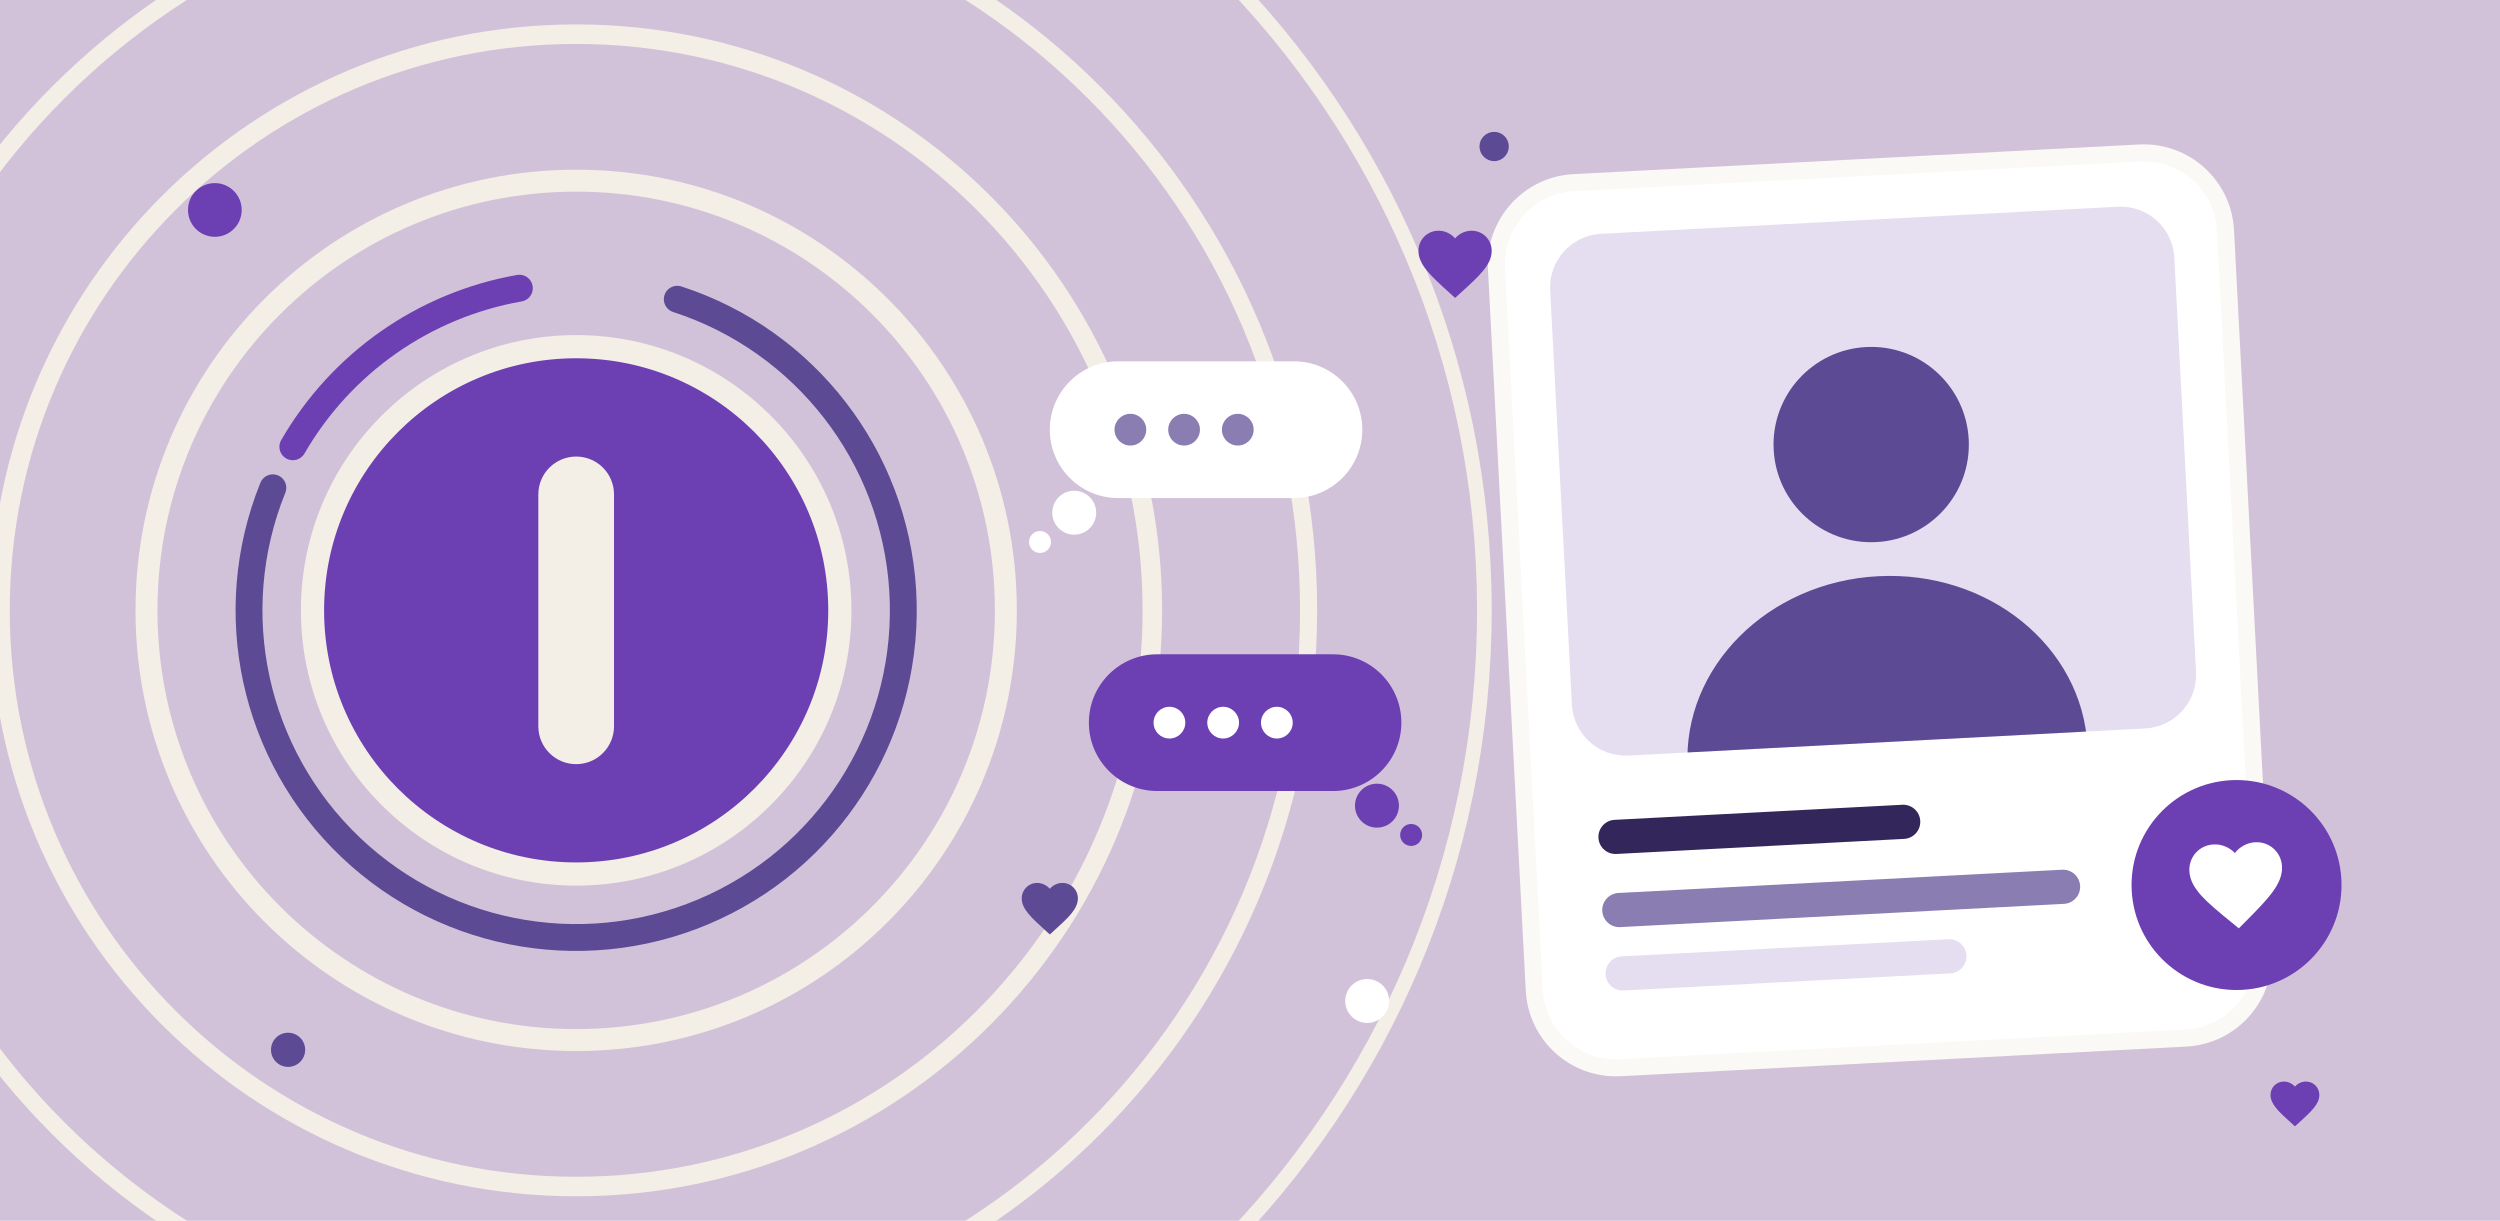
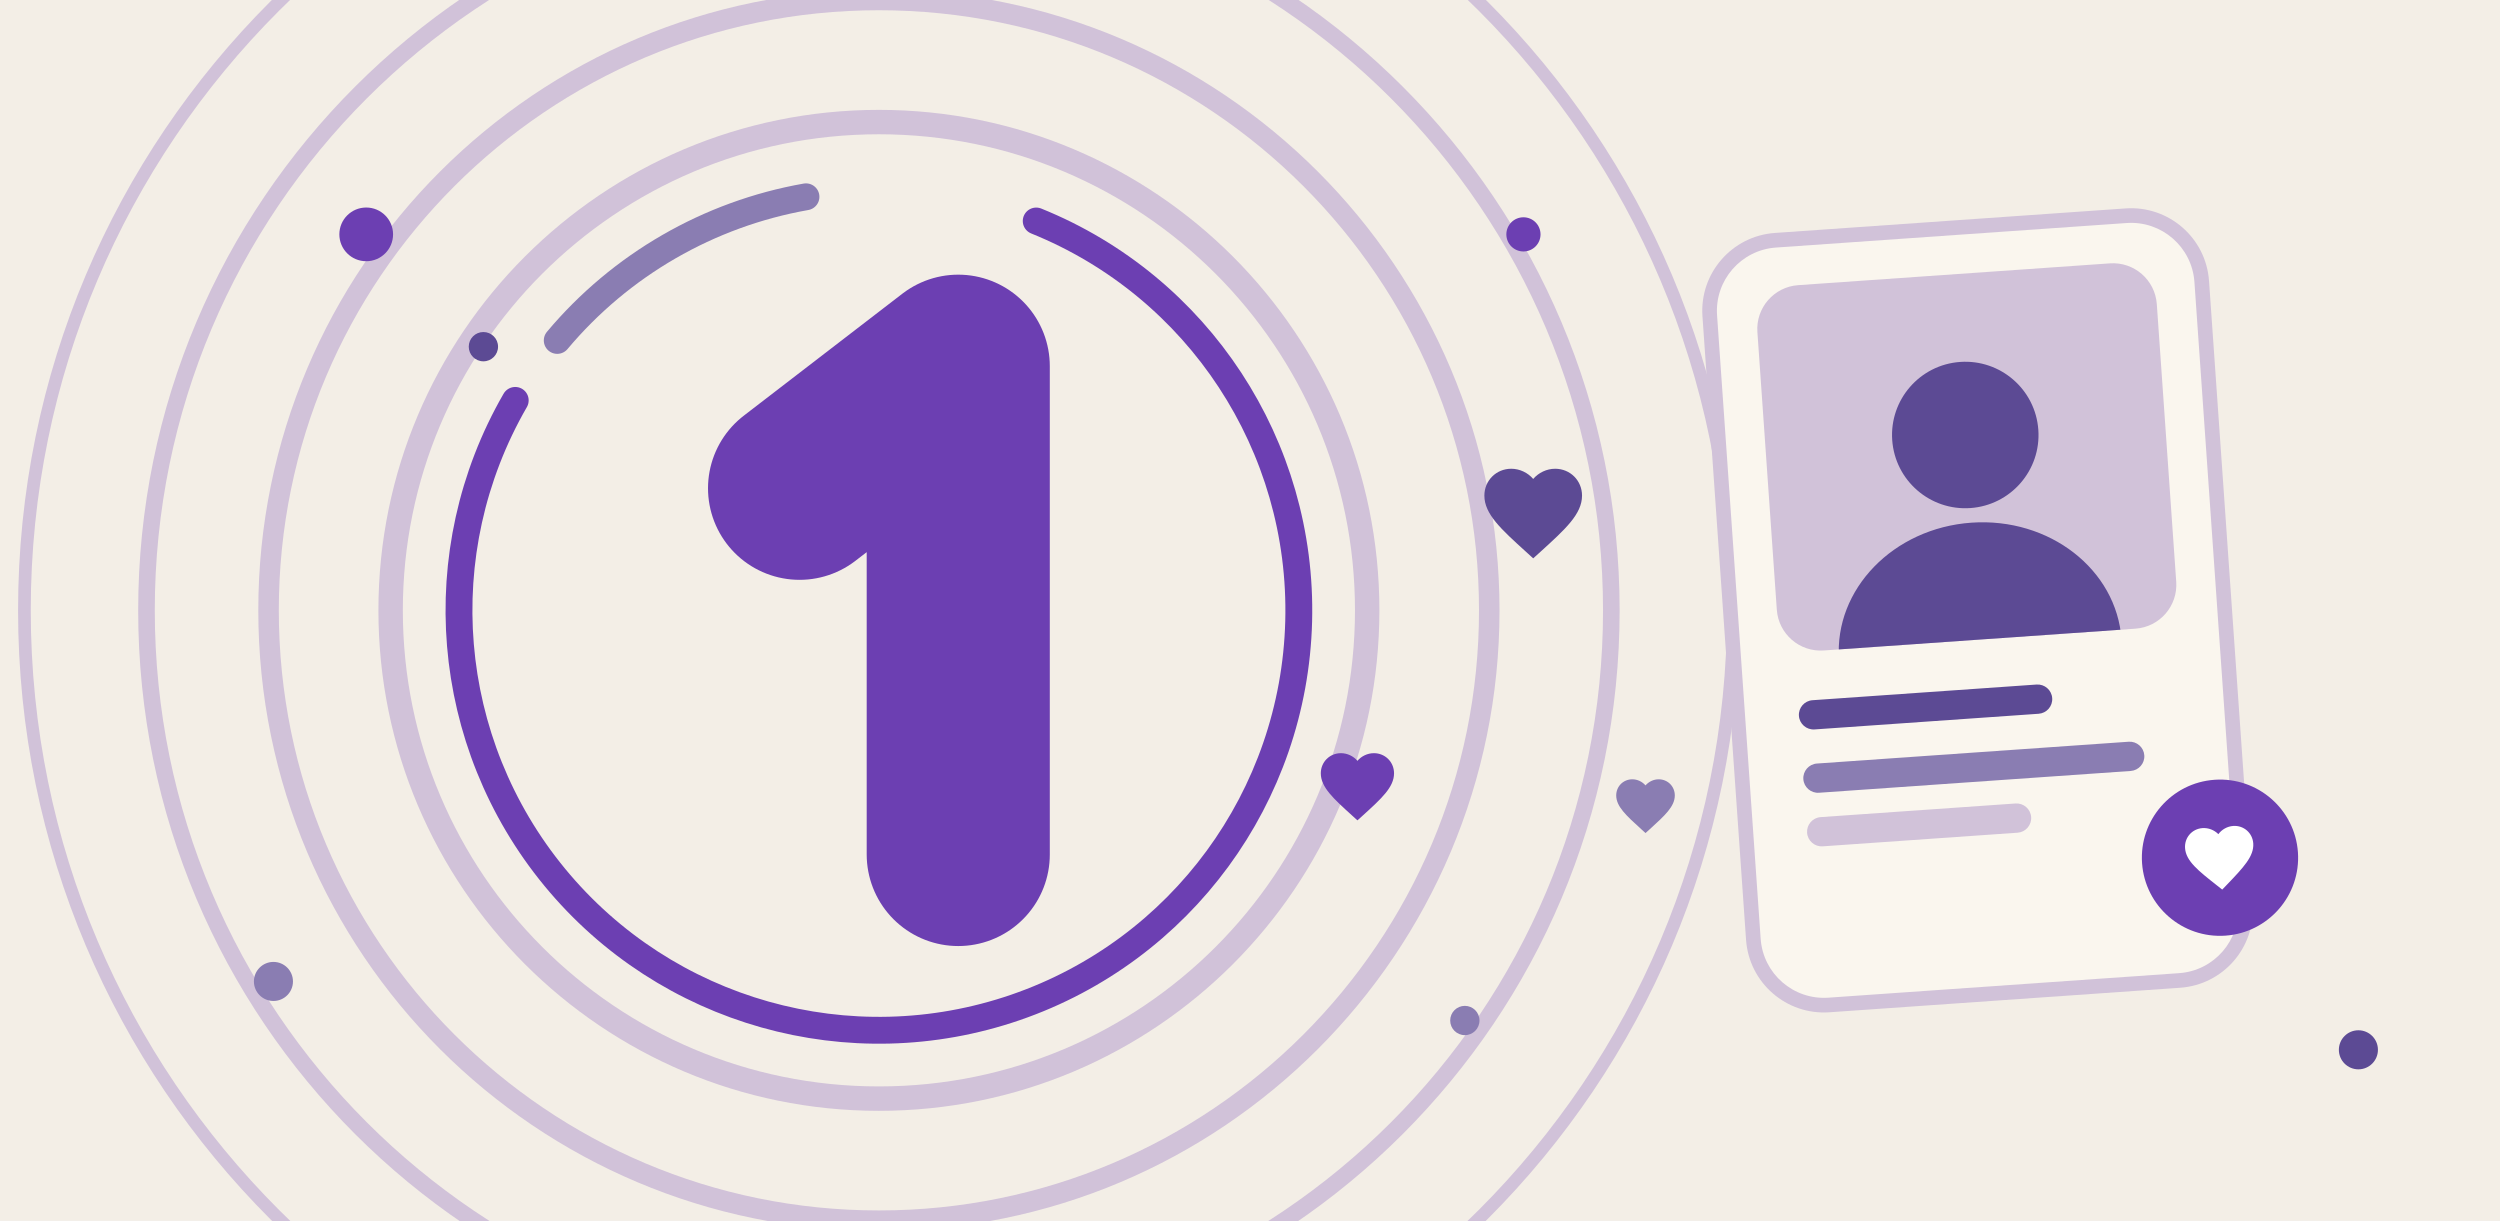
<svg xmlns="http://www.w3.org/2000/svg" width="1024" height="500" viewBox="0 0 1024 500">
-   <rect width="1024" height="500" fill="#D1C2D9" />
-   <circle cx="236" cy="250" r="176" fill="none" stroke="#F3EEE6" stroke-width="9" />
-   <circle cx="236" cy="250" r="236" fill="none" stroke="#F3EEE6" stroke-width="8" />
-   <circle cx="236" cy="250" r="300" fill="none" stroke="#F3EEE6" stroke-width="7" />
-   <circle cx="236" cy="250" r="372" fill="none" stroke="#F3EEE6" stroke-width="6" />
-   <path d="M 277.41,122.56 A 134,134 0 1 1 111.76,199.80" fill="none" stroke="#5C4A94" stroke-width="11" stroke-linecap="round" />
-   <path d="M 119.95,183.00 A 134,134 0 0 1 212.73,118.04" fill="none" stroke="#6C3FB2" stroke-width="11" stroke-linecap="round" />
-   <circle cx="236" cy="250" r="108" fill="#6C3FB2" stroke="#F3EEE6" stroke-width="9.5" />
-   <rect x="220.5" y="187" width="31" height="126" rx="15.5" fill="#F3EEE6" />
-   <rect x="430" y="148" width="128" height="56" rx="28" fill="#FFFFFF" />
-   <circle cx="440" cy="210" r="9" fill="#FFFFFF" />
-   <circle cx="426" cy="222" r="4.5" fill="#FFFFFF" />
-   <circle cx="463" cy="176" r="6.5" fill="#8A7DB2" />
-   <circle cx="485" cy="176" r="6.5" fill="#8A7DB2" />
-   <circle cx="507" cy="176" r="6.5" fill="#8A7DB2" />
-   <rect x="446" y="268" width="128" height="56" rx="28" fill="#6C3FB2" />
-   <circle cx="564" cy="330" r="9" fill="#6C3FB2" />
-   <circle cx="578" cy="342" r="4.5" fill="#6C3FB2" />
-   <circle cx="479" cy="296" r="6.5" fill="#FFFFFF" />
-   <circle cx="501" cy="296" r="6.5" fill="#FFFFFF" />
-   <circle cx="523" cy="296" r="6.5" fill="#FFFFFF" />
-   <g transform="rotate(-3 770 250)">
-     <rect x="617" y="65" width="306" height="370" rx="37" fill="#FBF9F5" />
+   <rect width="1024" height="500" fill="#F3EEE6" />
+   <circle cx="360" cy="250" r="200" fill="none" stroke="#D1C2D9" stroke-width="10" />
+   <circle cx="360" cy="250" r="250" fill="none" stroke="#D1C2D9" stroke-width="8.4" />
+   <circle cx="360" cy="250" r="300" fill="none" stroke="#D1C2D9" stroke-width="6.8" />
+   <circle cx="360" cy="250" r="350" fill="none" stroke="#D1C2D9" stroke-width="5.2" />
+   <path d="M 424.43,90.52 A 172,172 0 1 1 211.04,164.00" fill="none" stroke="#6C3FB2" stroke-width="11" stroke-linecap="round" />
+   <path d="M 228.24,139.44 A 172,172 0 0 1 330.13,80.61" fill="none" stroke="#8A7DB2" stroke-width="11" stroke-linecap="round" />
+   <g transform="translate(360,250) scale(0.5) translate(-512,-512)" fill="none" stroke="#6C3FB2" stroke-width="150" stroke-linecap="round" stroke-linejoin="round">
+     <path d="M577 312 L447 412 M577 312 L577 712" />
  </g>
-   <g transform="rotate(-3 770 250)">
-     <rect x="624" y="72" width="292" height="356" rx="30" fill="#FFFFFF" />
-     <rect x="642" y="90" width="256" height="214" rx="22" fill="#E4DEF0" />
+   <path transform="translate(556,322) scale(1.5) translate(-12,-12)" fill="#6C3FB2" d="M12 21.35 10.55 20.03C5.4 15.36 2 12.28 2 8.5 2 5.42 4.42 3 7.5 3c1.74 0 3.41 0.81 4.5 2.09C13.09 3.81 14.76 3 16.5 3 19.58 3 22 5.42 22 8.5c0 3.78-3.4 6.86-8.55 11.54L12 21.35z" />
+   <path transform="translate(628,210) scale(2) translate(-12,-12)" fill="#5C4A94" d="M12 21.35 10.55 20.03C5.4 15.36 2 12.28 2 8.5 2 5.42 4.42 3 7.5 3c1.74 0 3.41 0.81 4.5 2.09C13.09 3.81 14.76 3 16.5 3 19.58 3 22 5.42 22 8.5c0 3.78-3.4 6.86-8.55 11.54L12 21.35z" />
+   <path transform="translate(674,330) scale(1.2) translate(-12,-12)" fill="#8A7DB2" d="M12 21.35 10.55 20.03C5.4 15.36 2 12.28 2 8.5 2 5.42 4.42 3 7.5 3c1.74 0 3.41 0.81 4.5 2.09C13.09 3.81 14.76 3 16.5 3 19.58 3 22 5.42 22 8.5c0 3.78-3.4 6.86-8.55 11.54L12 21.35z" />
+   <g transform="rotate(-4 810 250)">
+     <rect x="706" y="90" width="208" height="320" rx="32" fill="#D1C2D9" />
+     <rect x="712" y="96" width="196" height="308" rx="26" fill="#FAF6EE" />
+     <rect x="728" y="112" width="164" height="150" rx="18" fill="#D1C2D9" />
    <clipPath id="ph">
-       <rect x="642" y="90" width="256" height="214" rx="22" />
+       <rect x="728" y="112" width="164" height="150" rx="18" />
    </clipPath>
    <g clip-path="url(#ph)">
-       <circle cx="770" cy="182" r="40" fill="#5C4A94" />
-       <path d="M 688 310 a 82,74 0 0 1 164,0 z" fill="#5C4A94" />
+       <circle cx="810" cy="178" r="30" fill="#5C4A94" />
+       <path d="M 752 266 a 58,52 0 0 1 116,0 z" fill="#5C4A94" />
    </g>
-     <rect x="650" y="330" width="132" height="14" rx="7" fill="#33265B" />
-     <rect x="650" y="360" width="196" height="14" rx="7" fill="#8A7DB2" />
-     <rect x="650" y="386" width="148" height="14" rx="7" fill="#E4DEF0" />
-     <circle cx="910" cy="370" r="43" fill="#6C3FB2" />
-     <path transform="translate(910,370) scale(1.9) translate(-12,-12)" fill="#FFFFFF" d="M12 21.35 10.55 20.03C5.4 15.36 2 12.28 2 8.5 2 5.42 4.42 3 7.5 3c1.74 0 3.41 0.81 4.5 2.09C13.09 3.81 14.76 3 16.5 3 19.58 3 22 5.42 22 8.5c0 3.78-3.4 6.86-8.55 11.54L12 21.35z" />
+     <rect x="734" y="282" width="104" height="12" rx="6" fill="#5C4A94" />
+     <rect x="734" y="308" width="140" height="12" rx="6" fill="#8A7DB2" />
+     <rect x="734" y="330" width="92" height="12" rx="6" fill="#D1C2D9" />
+     <circle cx="902" cy="358" r="32" fill="#6C3FB2" />
+     <path transform="translate(902,358) scale(1.4) translate(-12,-12)" fill="#FFFFFF" d="M12 21.35 10.55 20.03C5.4 15.36 2 12.28 2 8.5 2 5.42 4.42 3 7.5 3c1.74 0 3.41 0.81 4.5 2.09C13.09 3.81 14.76 3 16.5 3 19.58 3 22 5.42 22 8.5c0 3.78-3.4 6.86-8.55 11.54L12 21.35z" />
  </g>
-   <path transform="translate(596,108) scale(1.5) translate(-12,-12)" fill="#6C3FB2" d="M12 21.35 10.55 20.03C5.4 15.36 2 12.28 2 8.5 2 5.42 4.42 3 7.5 3c1.74 0 3.41 0.81 4.5 2.09C13.09 3.81 14.76 3 16.5 3 19.58 3 22 5.42 22 8.5c0 3.78-3.4 6.86-8.55 11.54L12 21.35z" />
-   <path transform="translate(430,372) scale(1.15) translate(-12,-12)" fill="#5C4A94" d="M12 21.35 10.55 20.03C5.4 15.36 2 12.28 2 8.5 2 5.42 4.42 3 7.5 3c1.74 0 3.41 0.81 4.5 2.09C13.09 3.81 14.76 3 16.5 3 19.58 3 22 5.42 22 8.5c0 3.78-3.4 6.86-8.55 11.54L12 21.35z" />
-   <path transform="translate(940,452) scale(1) translate(-12,-12)" fill="#6C3FB2" d="M12 21.35 10.55 20.03C5.4 15.36 2 12.28 2 8.5 2 5.42 4.42 3 7.5 3c1.74 0 3.41 0.81 4.5 2.09C13.09 3.81 14.76 3 16.5 3 19.58 3 22 5.42 22 8.5c0 3.78-3.4 6.86-8.55 11.54L12 21.35z" />
-   <circle cx="560" cy="410" r="9" fill="#FFFFFF" />
-   <circle cx="612" cy="60" r="6" fill="#5C4A94" />
-   <circle cx="88" cy="86" r="11" fill="#6C3FB2" />
-   <circle cx="118" cy="430" r="7" fill="#5C4A94" />
+   <circle cx="150" cy="96" r="11" fill="#6C3FB2" />
+   <circle cx="198" cy="142" r="6" fill="#5C4A94" />
+   <circle cx="112" cy="402" r="8" fill="#8A7DB2" />
+   <circle cx="624" cy="96" r="7" fill="#6C3FB2" />
+   <circle cx="600" cy="418" r="6" fill="#8A7DB2" />
+   <circle cx="966" cy="430" r="8" fill="#5C4A94" />
</svg>
